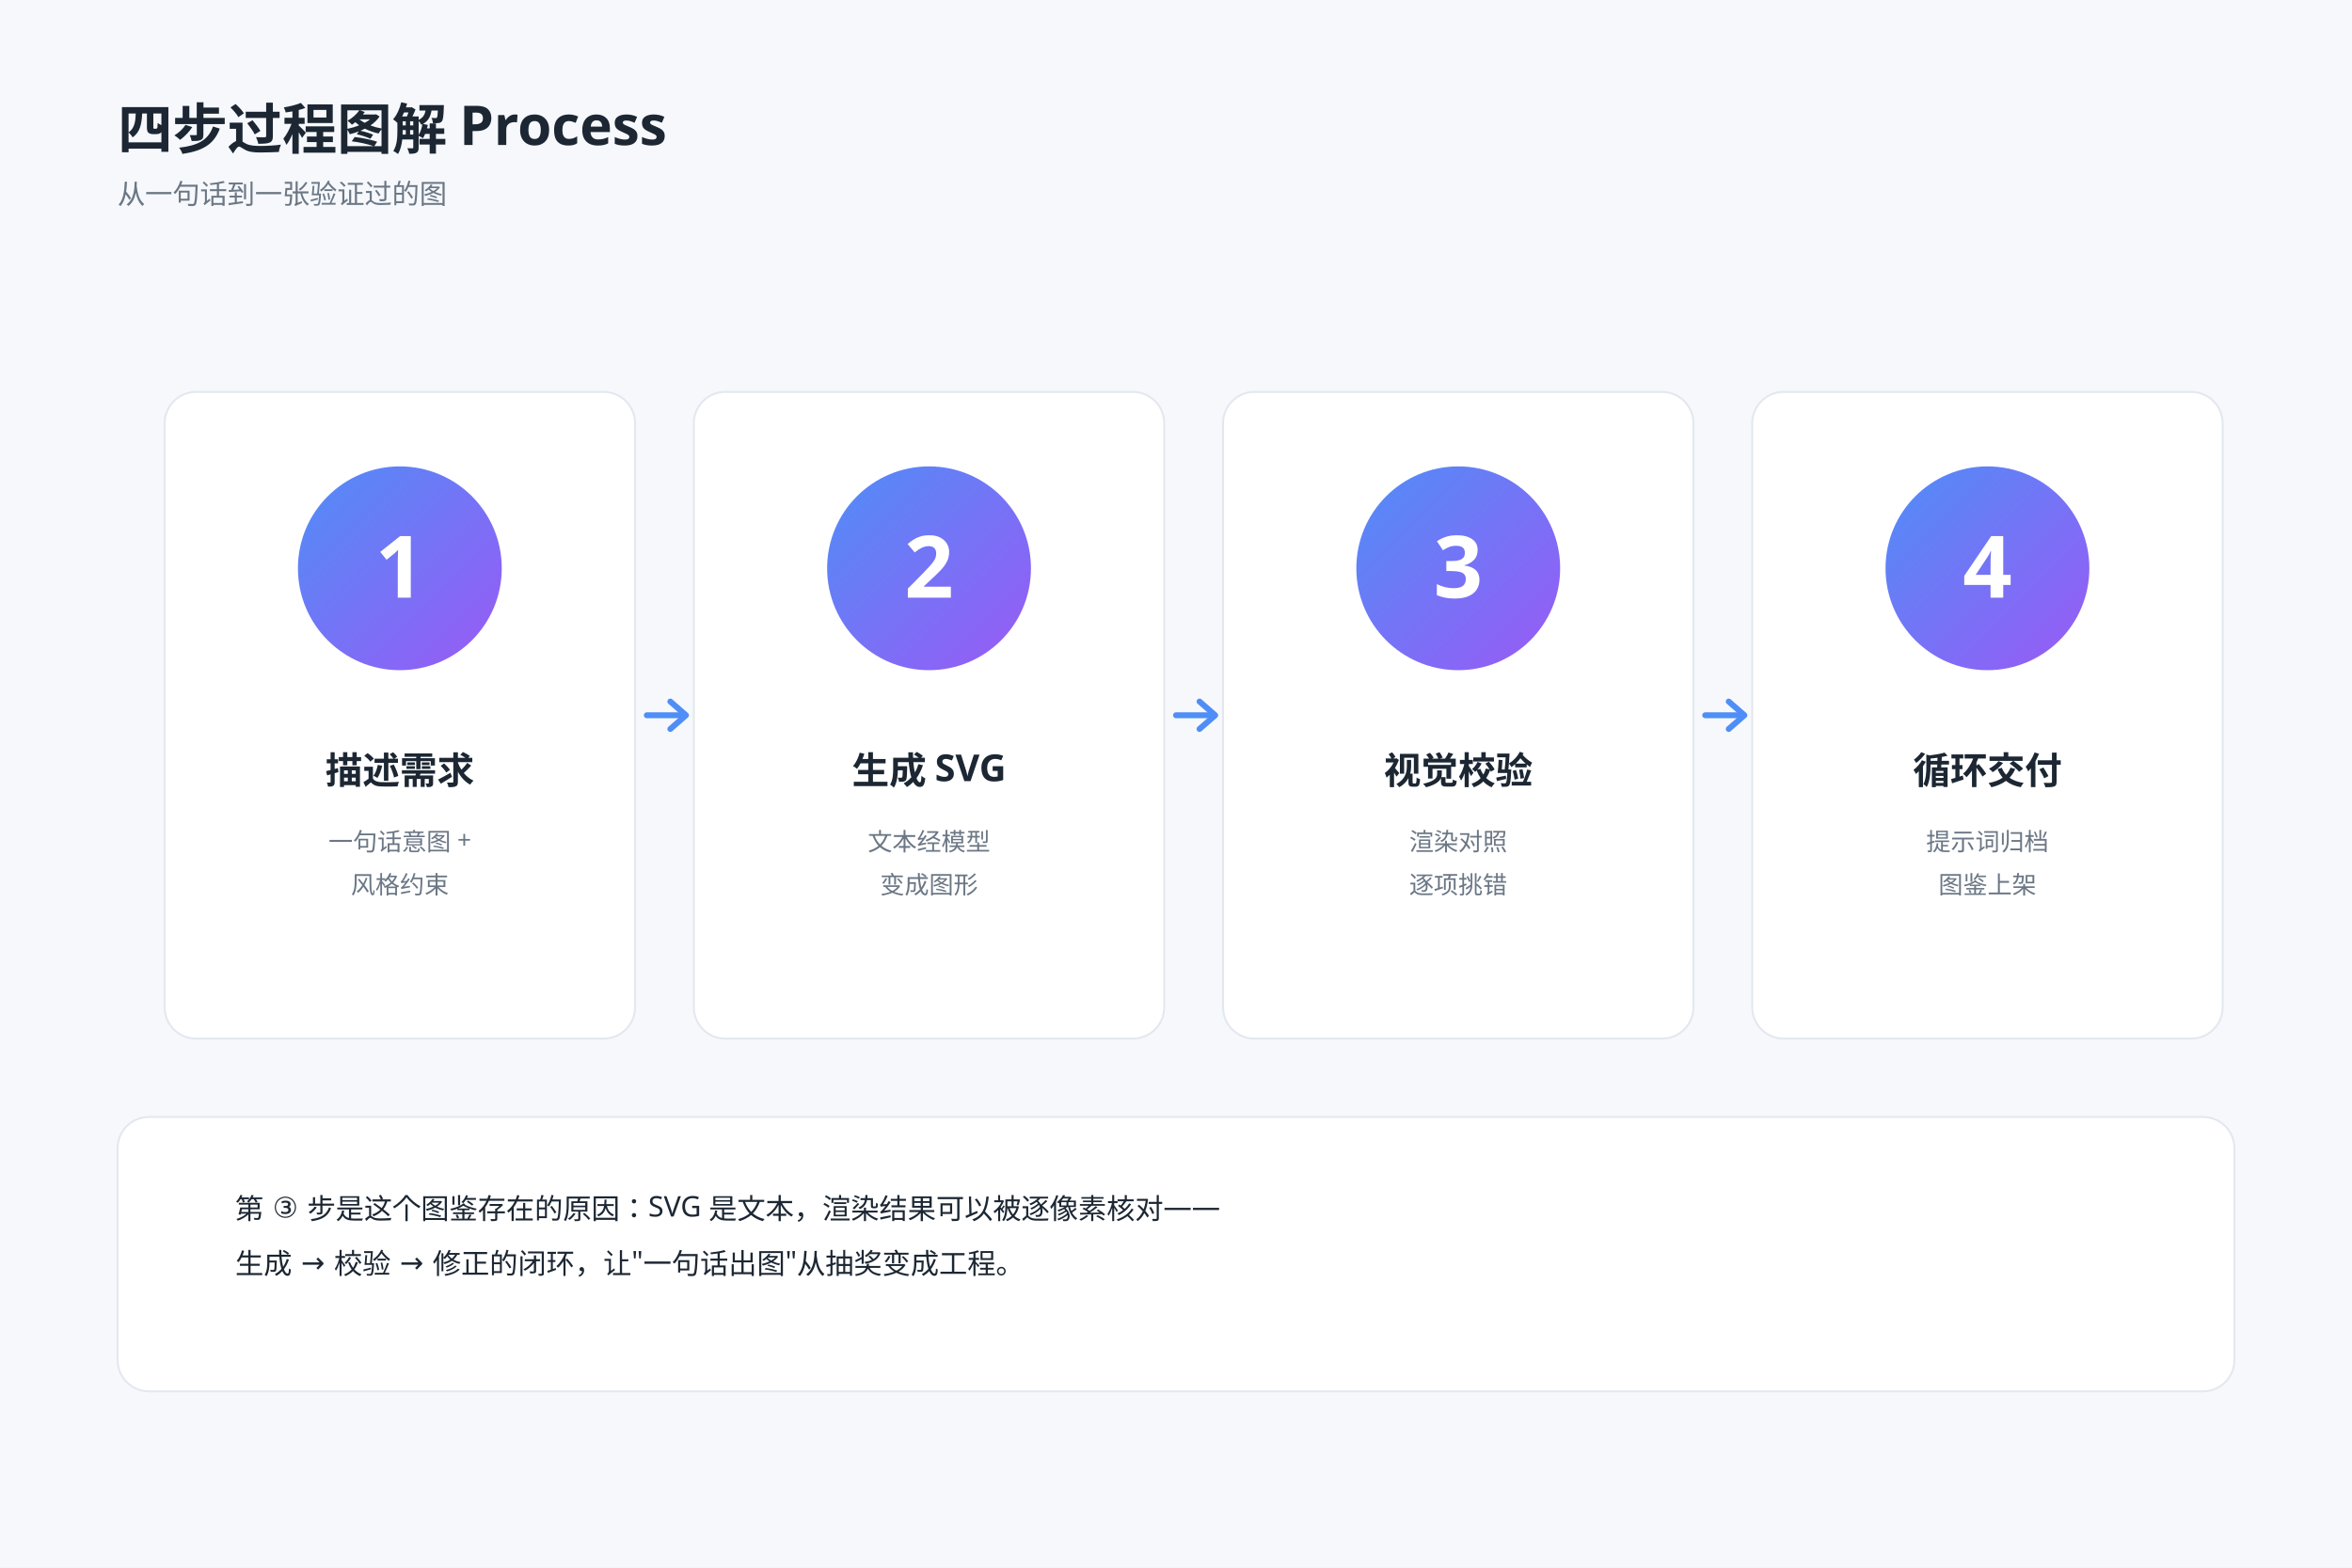
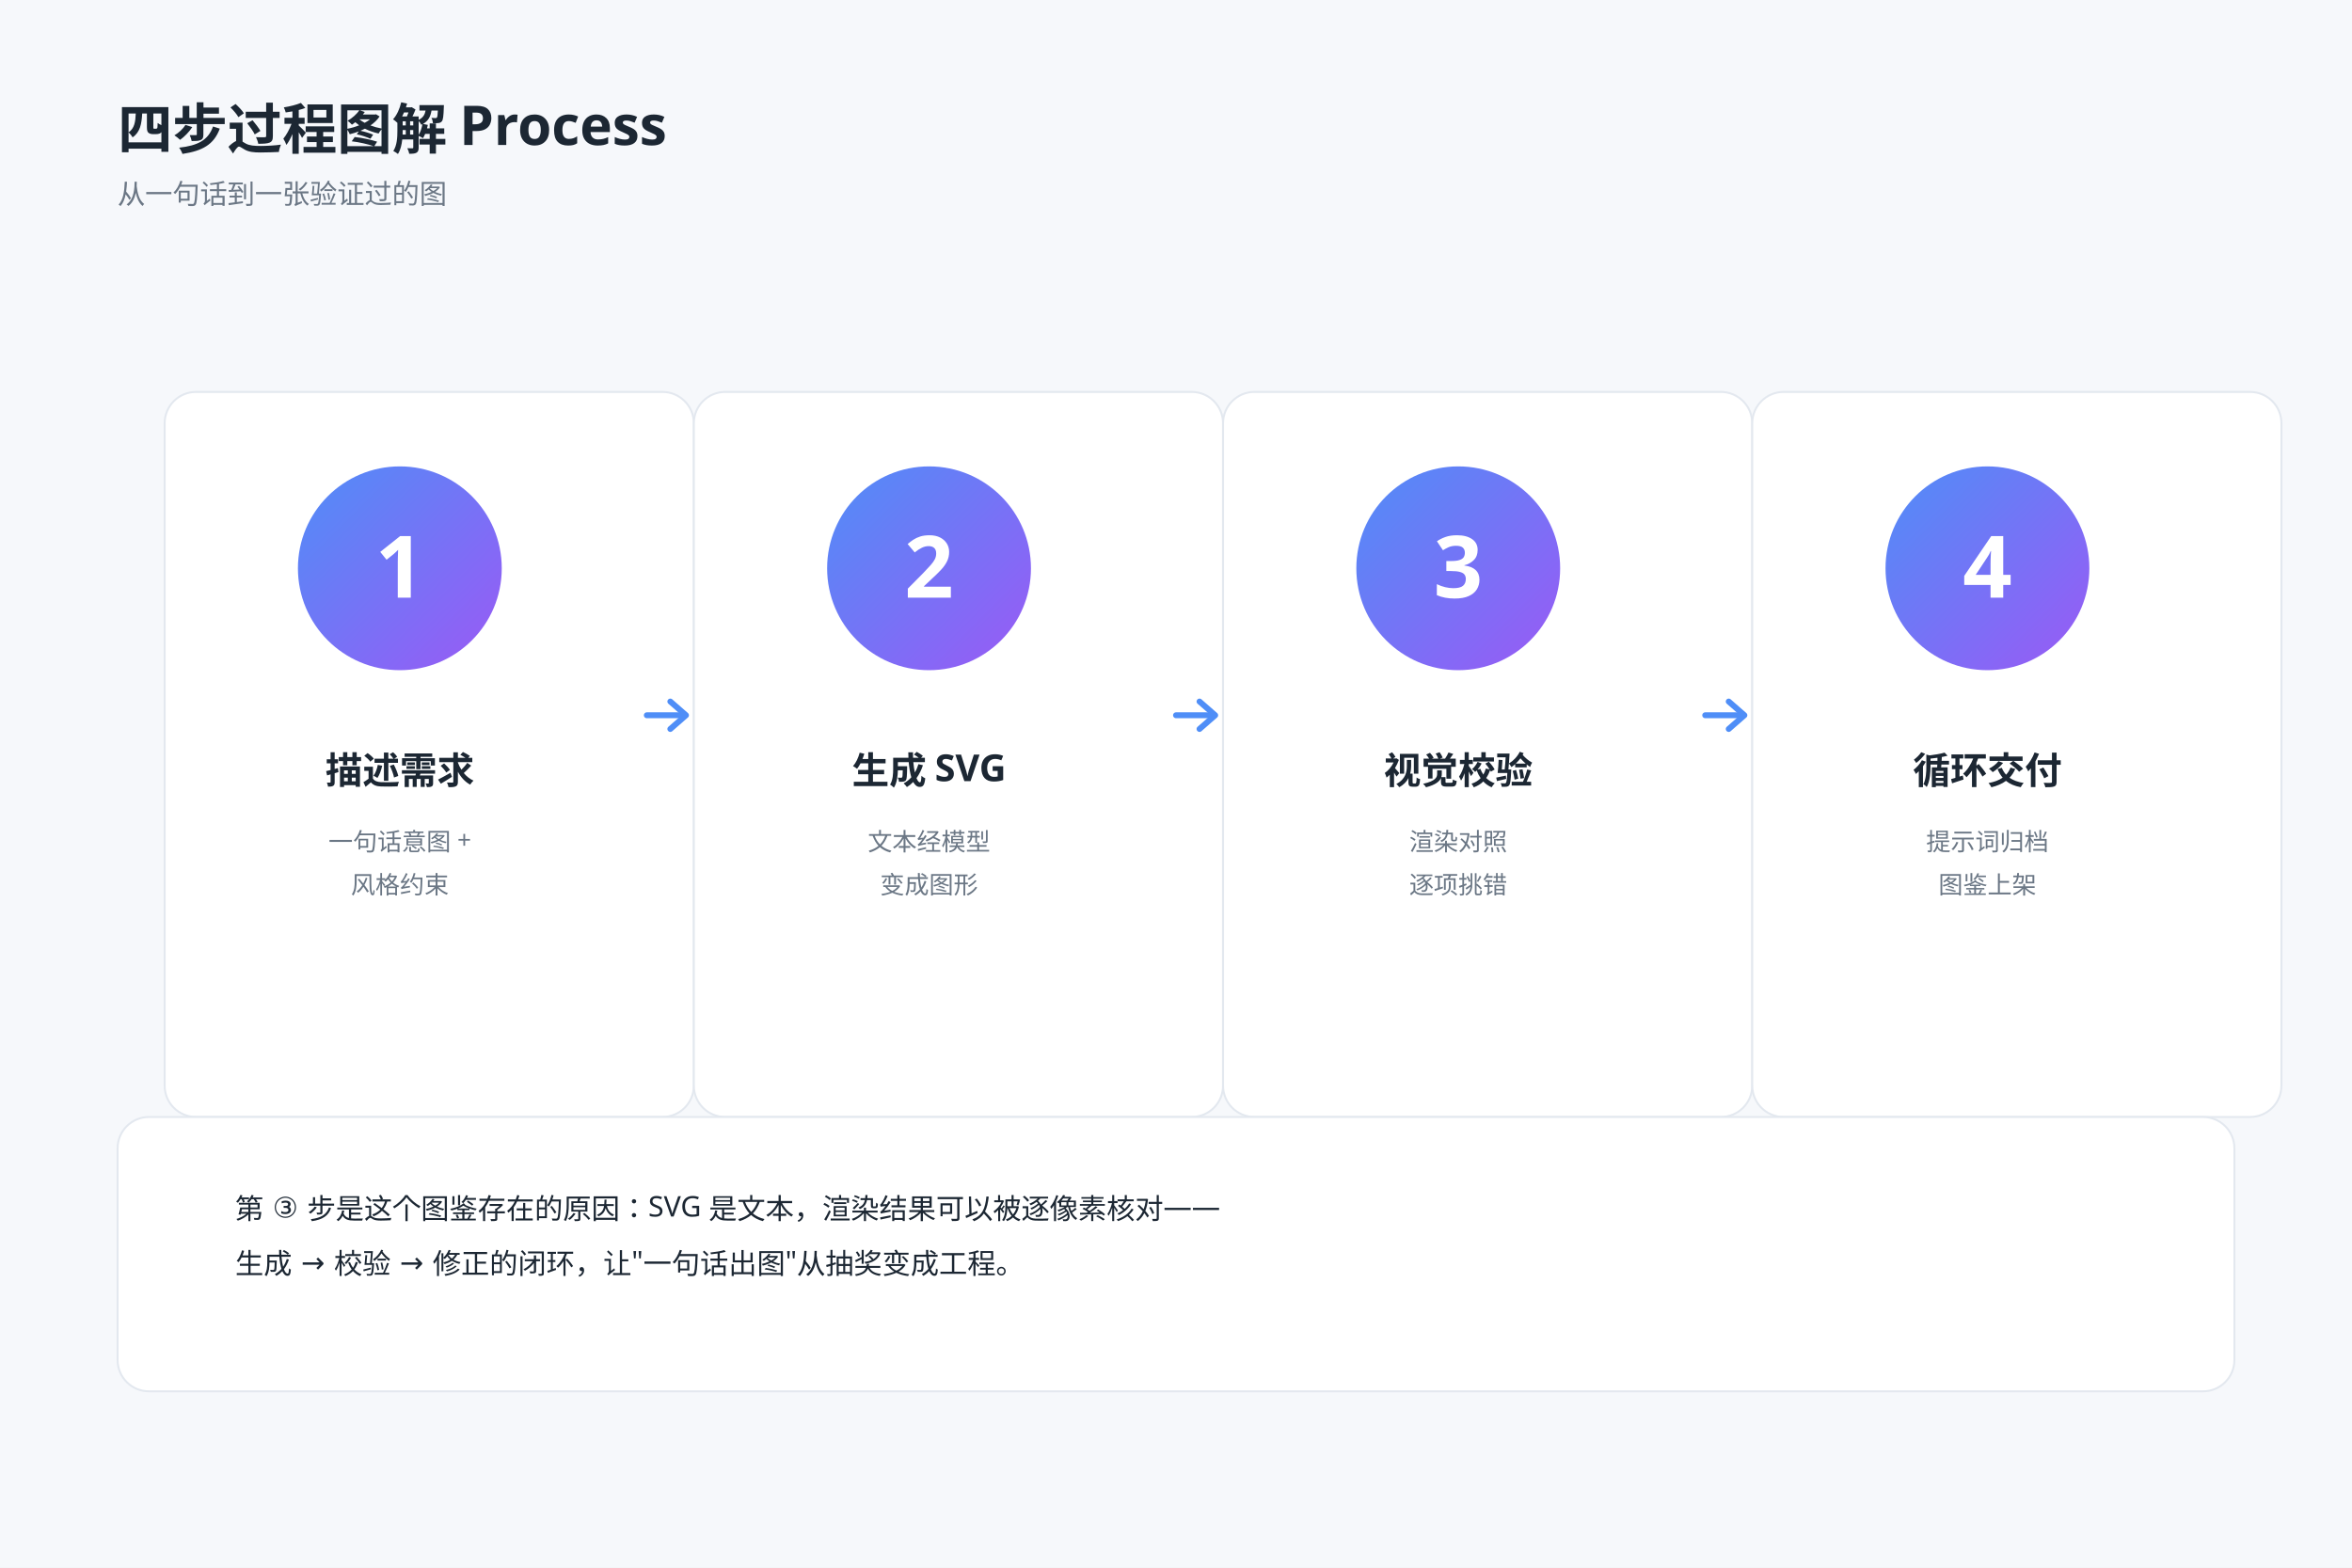
<svg xmlns="http://www.w3.org/2000/svg" width="1200" height="800" viewBox="0 0 1200 800" font-family="PingFang SC, Hiragino Sans GB, Microsoft YaHei, sans-serif">
  <rect width="1200" height="800" fill="#f6f8fb" />
  <text x="60" y="76" font-size="28" font-weight="700" fill="#1c2733">四步过程图解 Process</text>
  <text x="60" y="104" font-size="14" fill="#6b7785">从一句话到一张验证过的图</text>
  <defs>
    <linearGradient id="ps" x1="0" y1="0" x2="1" y2="1">
      <stop offset="0" stop-color="#4f8ef7" />
      <stop offset="1" stop-color="#9b59f5" />
    </linearGradient>
  </defs>
  <g>
-     <rect x="84" y="200" width="240" height="330" rx="16" fill="#ffffff" stroke="#e3e8ef" />
+     <rect x="84" y="200" width="270" height="370" rx="16" fill="#ffffff" stroke="#e3e8ef" />
    <circle cx="204" cy="290" r="52" fill="url(#ps)" />
    <text x="204" y="305" font-size="44" fill="#fff" text-anchor="middle" font-weight="800">1</text>
    <text x="204" y="400" font-size="19" fill="#1c2733" text-anchor="middle" font-weight="700">描述需求</text>
    <text x="204" y="434" font-size="12.5" fill="#6b7785" text-anchor="middle">一句话意图 +</text>
    <text x="204" y="456" font-size="12.5" fill="#6b7785" text-anchor="middle">风格约束</text>
  </g>
  <path d="M 330 365 L 348 365" stroke="#4f8ef7" stroke-width="3" stroke-linecap="round" />
  <path d="M 342 358 L 350 365 L 342 372" fill="none" stroke="#4f8ef7" stroke-width="3" stroke-linecap="round" stroke-linejoin="round" />
  <g>
-     <rect x="354" y="200" width="240" height="330" rx="16" fill="#ffffff" stroke="#e3e8ef" />
+     <rect x="354" y="200" width="270" height="370" rx="16" fill="#ffffff" stroke="#e3e8ef" />
    <circle cx="474" cy="290" r="52" fill="url(#ps)" />
    <text x="474" y="305" font-size="44" fill="#fff" text-anchor="middle" font-weight="800">2</text>
    <text x="474" y="400" font-size="19" fill="#1c2733" text-anchor="middle" font-weight="700">生成 SVG</text>
    <text x="474" y="434" font-size="12.5" fill="#6b7785" text-anchor="middle">文本经模型</text>
    <text x="474" y="456" font-size="12.5" fill="#6b7785" text-anchor="middle">变成图形</text>
  </g>
  <path d="M 600 365 L 618 365" stroke="#4f8ef7" stroke-width="3" stroke-linecap="round" />
  <path d="M 612 358 L 620 365 L 612 372" fill="none" stroke="#4f8ef7" stroke-width="3" stroke-linecap="round" stroke-linejoin="round" />
  <g>
-     <rect x="624" y="200" width="240" height="330" rx="16" fill="#ffffff" stroke="#e3e8ef" />
+     <rect x="624" y="200" width="270" height="370" rx="16" fill="#ffffff" stroke="#e3e8ef" />
    <circle cx="744" cy="290" r="52" fill="url(#ps)" />
    <text x="744" y="305" font-size="44" fill="#fff" text-anchor="middle" font-weight="800">3</text>
    <text x="744" y="400" font-size="19" fill="#1c2733" text-anchor="middle" font-weight="700">视觉校验</text>
    <text x="744" y="434" font-size="12.5" fill="#6b7785" text-anchor="middle">渲染对照</text>
    <text x="744" y="456" font-size="12.5" fill="#6b7785" text-anchor="middle">逐项挑错</text>
  </g>
  <path d="M 870 365 L 888 365" stroke="#4f8ef7" stroke-width="3" stroke-linecap="round" />
  <path d="M 882 358 L 890 365 L 882 372" fill="none" stroke="#4f8ef7" stroke-width="3" stroke-linecap="round" stroke-linejoin="round" />
  <g>
-     <rect x="894" y="200" width="240" height="330" rx="16" fill="#ffffff" stroke="#e3e8ef" />
+     <rect x="894" y="200" width="270" height="370" rx="16" fill="#ffffff" stroke="#e3e8ef" />
    <circle cx="1014" cy="290" r="52" fill="url(#ps)" />
    <text x="1014" y="305" font-size="44" fill="#fff" text-anchor="middle" font-weight="800">4</text>
    <text x="1014" y="400" font-size="19" fill="#1c2733" text-anchor="middle" font-weight="700">循环交付</text>
    <text x="1014" y="434" font-size="12.5" fill="#6b7785" text-anchor="middle">提示词归档</text>
    <text x="1014" y="456" font-size="12.5" fill="#6b7785" text-anchor="middle">图鉴上架</text>
  </g>
  <g>
    <rect x="60" y="570" width="1080" height="140" rx="16" fill="#ffffff" stroke="#e3e8ef" />
    <text x="120" y="622" font-size="14.5" fill="#1c2733" text-anchor="start">第 ③ 步是这个图鉴存在的原因：SVG 是文本，渲染结果可以被逐像素核对——</text>
    <text x="120" y="650" font-size="14.5" fill="#1c2733" text-anchor="start">生成 → 校验 → 修正的闭环，让"一句话出图"从抽奖变成工程。</text>
  </g>
</svg>
